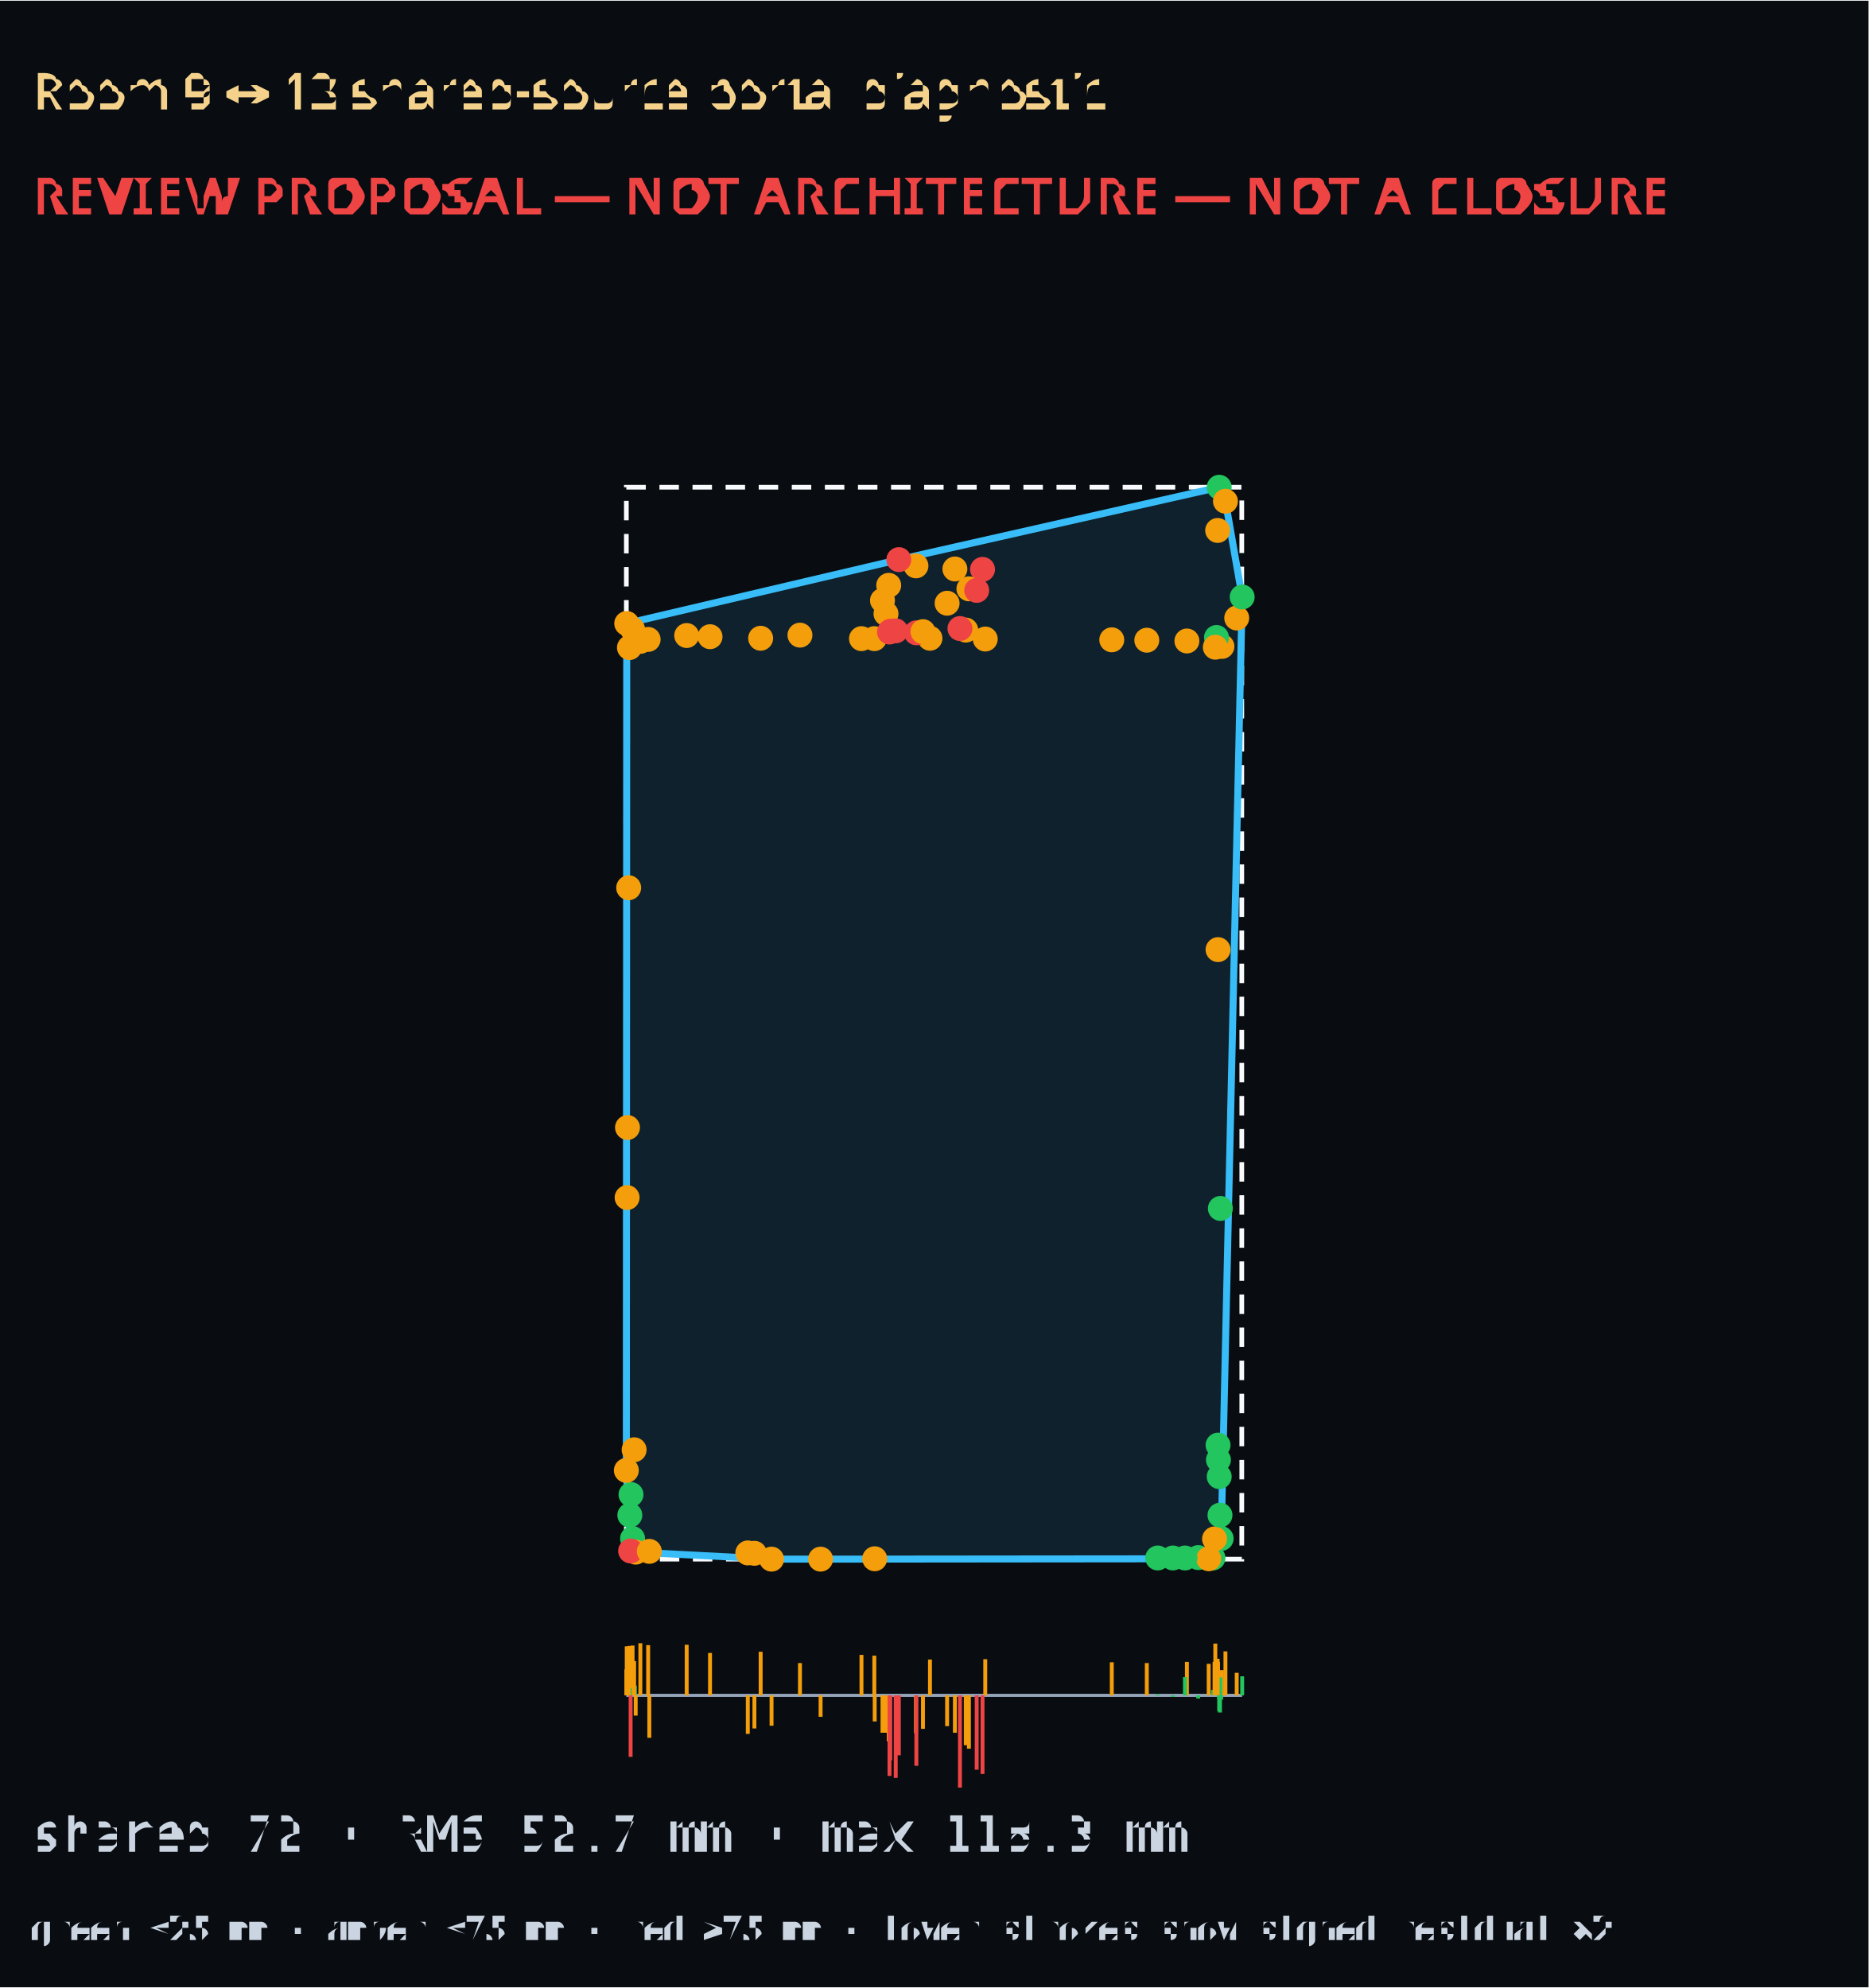
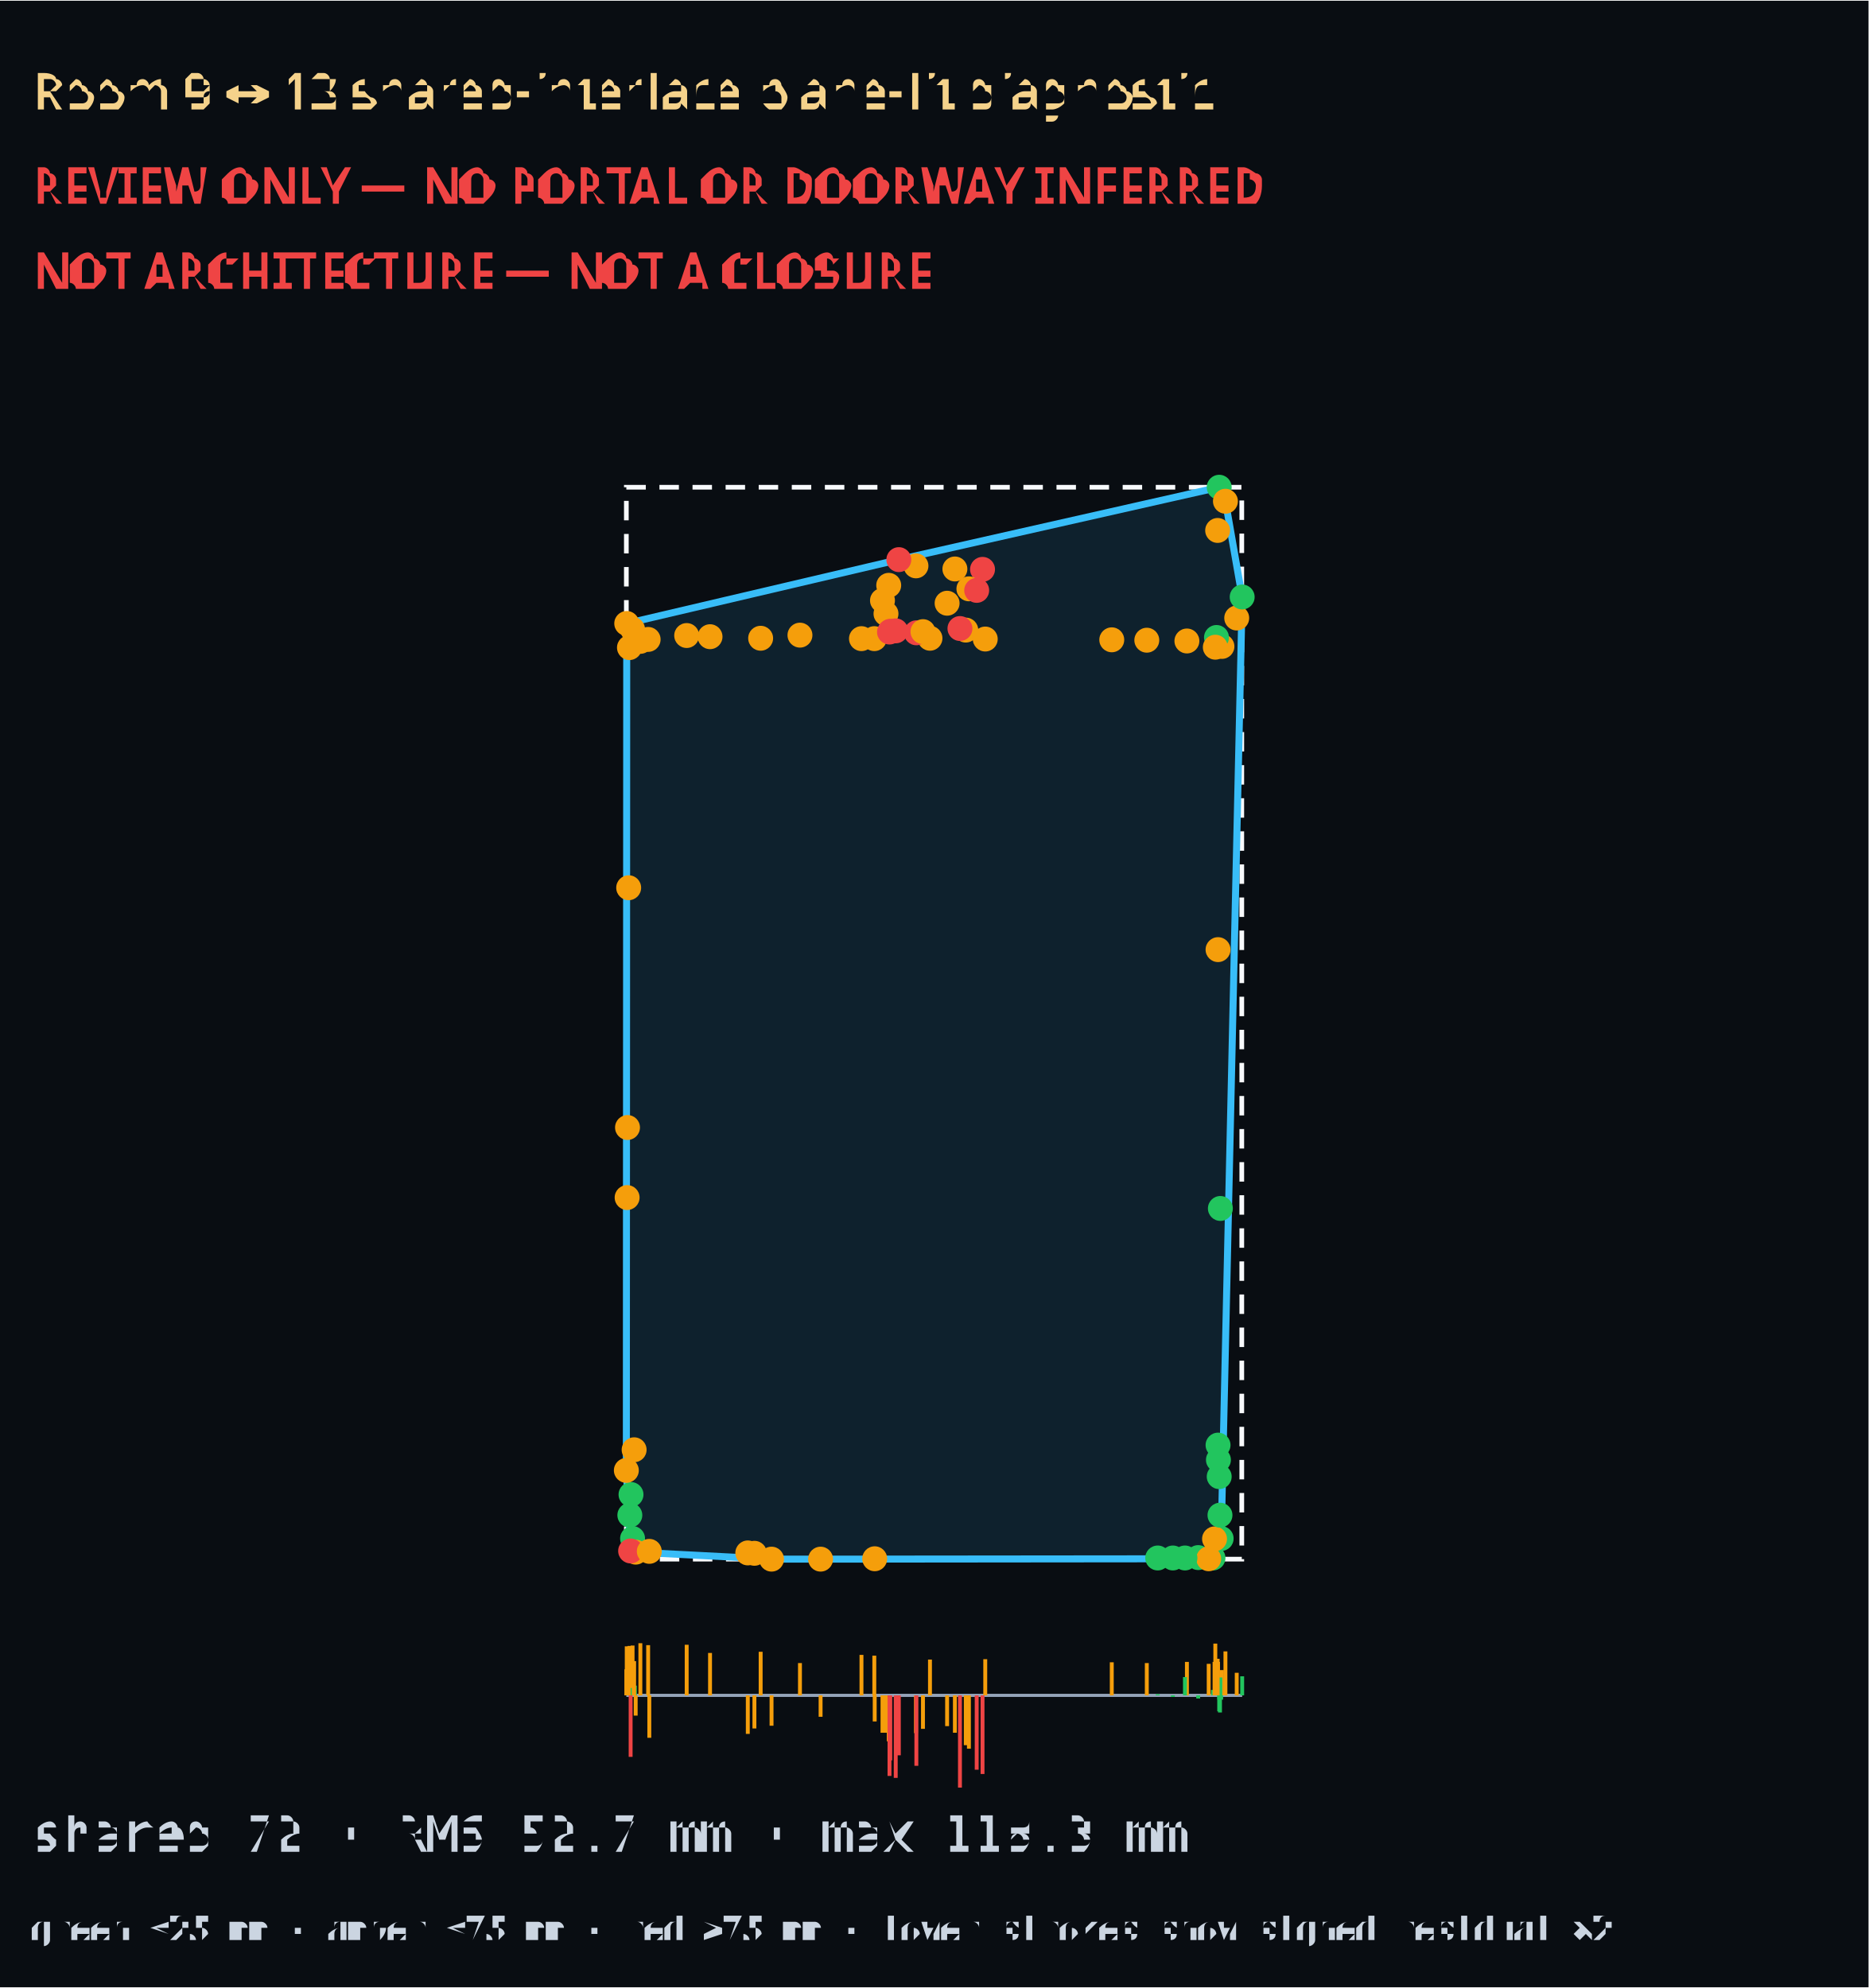
<svg xmlns="http://www.w3.org/2000/svg" width="1248" height="1328" viewBox="-2.398 -2.506 4.8 5.104" role="img" aria-labelledby="title desc">
  <rect x="-2.398" y="-2.506" width="4.8" height="5.104" fill="#090d12" />
-   <text x="-2.318" y="-2.226" fill="#f5d28b" font-family="sans-serif" font-size="0.13">Room 9 ↔ 13 shared-source portal diagnostic</text>
-   <text x="-2.318" y="-1.956" fill="#ef4444" font-family="sans-serif" font-weight="700" font-size="0.14">REVIEW PROPOSAL — NOT ARCHITECTURE — NOT A CLOSURE</text>
+   <text x="-2.318" y="-2.226" fill="#f5d28b" font-family="sans-serif" font-size="0.13">Room 9 ↔ 13 shared-interface plane-fit diagnostic</text>
+   <text x="-2.318" y="-1.986" fill="#ef4444" font-family="sans-serif" font-weight="700" font-size="0.12">REVIEW ONLY — NO PORTAL OR DOORWAY INFERRED</text>
+   <text x="-2.318" y="-1.766" fill="#ef4444" font-family="sans-serif" font-weight="700" font-size="0.12">NOT ARCHITECTURE — NOT A CLOSURE</text>
  <rect x="-0.789" y="-1.256" width="1.581" height="2.754" fill="none" stroke="#f8fafc" stroke-width="0.012" stroke-dasharray="0.05 0.035" />
  <polygon points="-0.789,1.27 -0.778,1.477 -0.765,1.48 -0.416,1.498 -0.29,1.498 0.707,1.497 0.718,1.495 0.739,1.445 0.793,-0.974 0.75,-1.22 0.734,-1.256 -0.089,-1.07 -0.788,-0.906" fill="#38bdf8" fill-opacity="0.12" stroke="#38bdf8" stroke-width="0.018" />
  <circle cx="-0.773" cy="1.445" r="0.032" fill="#22c55e" />
  <circle cx="-0.777" cy="1.332" r="0.032" fill="#22c55e" />
  <circle cx="0.651" cy="-0.861" r="0.032" fill="#f59e0b" />
  <circle cx="-0.789" cy="1.27" r="0.032" fill="#f59e0b" />
  <circle cx="-0.788" cy="-0.906" r="0.032" fill="#f59e0b" />
  <circle cx="-0.009" cy="-0.868" r="0.032" fill="#f59e0b" />
  <circle cx="-0.767" cy="1.467" r="0.032" fill="#22c55e" />
  <circle cx="0.68" cy="1.494" r="0.032" fill="#22c55e" />
  <circle cx="0.731" cy="-0.068" r="0.032" fill="#f59e0b" />
  <circle cx="0.548" cy="-0.863" r="0.032" fill="#f59e0b" />
  <circle cx="-0.29" cy="1.498" r="0.032" fill="#f59e0b" />
  <circle cx="-0.152" cy="-0.867" r="0.032" fill="#f59e0b" />
  <circle cx="0.615" cy="1.495" r="0.032" fill="#22c55e" />
  <circle cx="-0.151" cy="1.497" r="0.032" fill="#f59e0b" />
  <circle cx="-0.787" cy="0.569" r="0.032" fill="#f59e0b" />
  <circle cx="-0.765" cy="1.48" r="0.032" fill="#f59e0b" />
  <circle cx="-0.778" cy="1.477" r="0.032" fill="#ef4444" />
  <circle cx="-0.773" cy="-0.891" r="0.032" fill="#f59e0b" />
  <circle cx="0.718" cy="1.495" r="0.032" fill="#22c55e" />
  <circle cx="-0.115" cy="-1.004" r="0.032" fill="#f59e0b" />
  <circle cx="0.458" cy="-0.864" r="0.032" fill="#f59e0b" />
  <circle cx="-0.46" cy="1.483" r="0.032" fill="#f59e0b" />
  <circle cx="-0.477" cy="1.482" r="0.032" fill="#f59e0b" />
  <circle cx="-0.786" cy="0.389" r="0.032" fill="#f59e0b" />
  <circle cx="0.133" cy="-0.866" r="0.032" fill="#f59e0b" />
  <circle cx="-0.73" cy="1.478" r="0.032" fill="#f59e0b" />
  <circle cx="-0.185" cy="-0.867" r="0.032" fill="#f59e0b" />
  <circle cx="-0.416" cy="1.498" r="0.032" fill="#f59e0b" />
  <circle cx="0.126" cy="-1.045" r="0.032" fill="#ef4444" />
  <circle cx="0.091" cy="-0.995" r="0.032" fill="#f59e0b" />
  <circle cx="0.055" cy="-1.046" r="0.032" fill="#f59e0b" />
  <circle cx="0.083" cy="-0.889" r="0.032" fill="#f59e0b" />
  <circle cx="0.035" cy="-0.958" r="0.032" fill="#f59e0b" />
  <circle cx="-0.131" cy="-0.965" r="0.032" fill="#f59e0b" />
  <circle cx="-0.045" cy="-1.054" r="0.032" fill="#f59e0b" />
  <circle cx="-0.769" cy="1.217" r="0.032" fill="#f59e0b" />
  <circle cx="-0.781" cy="-0.844" r="0.032" fill="#f59e0b" />
  <circle cx="0.739" cy="1.445" r="0.032" fill="#22c55e" />
  <circle cx="0.707" cy="1.497" r="0.032" fill="#f59e0b" />
  <circle cx="0.722" cy="1.446" r="0.032" fill="#f59e0b" />
  <circle cx="0.736" cy="1.385" r="0.032" fill="#22c55e" />
  <circle cx="0.732" cy="1.243" r="0.032" fill="#22c55e" />
  <circle cx="0.734" cy="1.286" r="0.032" fill="#22c55e" />
  <circle cx="-0.78" cy="1.385" r="0.032" fill="#22c55e" />
  <circle cx="0.741" cy="-0.847" r="0.032" fill="#f59e0b" />
  <circle cx="0.779" cy="-0.92" r="0.032" fill="#f59e0b" />
  <circle cx="0.727" cy="-0.87" r="0.032" fill="#22c55e" />
  <circle cx="0.793" cy="-0.974" r="0.032" fill="#22c55e" />
  <circle cx="0.737" cy="0.597" r="0.032" fill="#22c55e" />
  <circle cx="0.731" cy="1.205" r="0.032" fill="#22c55e" />
  <circle cx="-0.783" cy="-0.227" r="0.032" fill="#f59e0b" />
  <circle cx="0.724" cy="-0.845" r="0.032" fill="#f59e0b" />
  <circle cx="-0.089" cy="-1.07" r="0.032" fill="#ef4444" />
  <circle cx="-0.444" cy="-0.868" r="0.032" fill="#f59e0b" />
  <circle cx="0.646" cy="1.495" r="0.032" fill="#22c55e" />
  <circle cx="0.576" cy="1.495" r="0.032" fill="#22c55e" />
  <circle cx="-0.122" cy="-0.931" r="0.032" fill="#f59e0b" />
  <circle cx="-0.113" cy="-0.884" r="0.032" fill="#ef4444" />
  <circle cx="0.111" cy="-0.991" r="0.032" fill="#ef4444" />
  <circle cx="-0.634" cy="-0.875" r="0.032" fill="#f59e0b" />
  <circle cx="-0.574" cy="-0.872" r="0.032" fill="#f59e0b" />
  <circle cx="0.734" cy="-1.256" r="0.032" fill="#22c55e" />
  <circle cx="0.73" cy="-1.145" r="0.032" fill="#f59e0b" />
  <circle cx="0.75" cy="-1.22" r="0.032" fill="#f59e0b" />
  <circle cx="-0.733" cy="-0.865" r="0.032" fill="#f59e0b" />
  <circle cx="-0.343" cy="-0.876" r="0.032" fill="#f59e0b" />
  <circle cx="0.068" cy="-0.893" r="0.032" fill="#ef4444" />
  <circle cx="-0.097" cy="-0.887" r="0.032" fill="#ef4444" />
  <circle cx="-0.044" cy="-0.882" r="0.032" fill="#ef4444" />
  <circle cx="-0.027" cy="-0.885" r="0.032" fill="#f59e0b" />
  <circle cx="-0.111" cy="-0.886" r="0.032" fill="#ef4444" />
  <circle cx="-0.753" cy="-0.86" r="0.032" fill="#f59e0b" />
  <line x1="-0.789" y1="1.848" x2="0.793" y2="1.848" stroke="#94a3b8" stroke-width="0.008" />
  <line x1="-0.773" y1="1.848" x2="-0.773" y2="1.811" stroke="#22c55e" stroke-width="0.01" />
  <line x1="-0.777" y1="1.848" x2="-0.777" y2="1.807" stroke="#22c55e" stroke-width="0.01" />
  <line x1="0.651" y1="1.848" x2="0.651" y2="1.762" stroke="#f59e0b" stroke-width="0.01" />
  <line x1="-0.789" y1="1.848" x2="-0.789" y2="1.781" stroke="#f59e0b" stroke-width="0.01" />
  <line x1="-0.788" y1="1.848" x2="-0.788" y2="1.722" stroke="#f59e0b" stroke-width="0.01" />
  <line x1="-0.009" y1="1.848" x2="-0.009" y2="1.756" stroke="#f59e0b" stroke-width="0.01" />
  <line x1="-0.767" y1="1.848" x2="-0.767" y2="1.823" stroke="#22c55e" stroke-width="0.01" />
  <line x1="0.68" y1="1.848" x2="0.68" y2="1.856" stroke="#22c55e" stroke-width="0.01" />
  <line x1="0.731" y1="1.848" x2="0.731" y2="1.762" stroke="#f59e0b" stroke-width="0.01" />
  <line x1="0.548" y1="1.848" x2="0.548" y2="1.765" stroke="#f59e0b" stroke-width="0.01" />
  <line x1="-0.29" y1="1.848" x2="-0.29" y2="1.903" stroke="#f59e0b" stroke-width="0.01" />
  <line x1="-0.152" y1="1.848" x2="-0.152" y2="1.746" stroke="#f59e0b" stroke-width="0.01" />
  <line x1="0.615" y1="1.848" x2="0.615" y2="1.852" stroke="#22c55e" stroke-width="0.01" />
  <line x1="-0.151" y1="1.848" x2="-0.151" y2="1.915" stroke="#f59e0b" stroke-width="0.01" />
  <line x1="-0.787" y1="1.848" x2="-0.787" y2="1.75" stroke="#f59e0b" stroke-width="0.01" />
  <line x1="-0.765" y1="1.848" x2="-0.765" y2="1.9" stroke="#f59e0b" stroke-width="0.01" />
  <line x1="-0.778" y1="1.848" x2="-0.778" y2="2.006" stroke="#ef4444" stroke-width="0.01" />
  <line x1="-0.773" y1="1.848" x2="-0.773" y2="1.72" stroke="#f59e0b" stroke-width="0.01" />
  <line x1="0.718" y1="1.848" x2="0.718" y2="1.834" stroke="#22c55e" stroke-width="0.01" />
  <line x1="-0.115" y1="1.848" x2="-0.115" y2="1.966" stroke="#f59e0b" stroke-width="0.01" />
  <line x1="0.458" y1="1.848" x2="0.458" y2="1.763" stroke="#f59e0b" stroke-width="0.01" />
  <line x1="-0.46" y1="1.848" x2="-0.46" y2="1.933" stroke="#f59e0b" stroke-width="0.01" />
  <line x1="-0.477" y1="1.848" x2="-0.477" y2="1.947" stroke="#f59e0b" stroke-width="0.01" />
  <line x1="-0.786" y1="1.848" x2="-0.786" y2="1.747" stroke="#f59e0b" stroke-width="0.01" />
  <line x1="0.133" y1="1.848" x2="0.133" y2="1.755" stroke="#f59e0b" stroke-width="0.01" />
  <line x1="-0.73" y1="1.848" x2="-0.73" y2="1.957" stroke="#f59e0b" stroke-width="0.01" />
  <line x1="-0.185" y1="1.848" x2="-0.185" y2="1.744" stroke="#f59e0b" stroke-width="0.01" />
  <line x1="-0.416" y1="1.848" x2="-0.416" y2="1.926" stroke="#f59e0b" stroke-width="0.01" />
  <line x1="0.126" y1="1.848" x2="0.126" y2="2.05" stroke="#ef4444" stroke-width="0.01" />
  <line x1="0.091" y1="1.848" x2="0.091" y2="1.985" stroke="#f59e0b" stroke-width="0.01" />
  <line x1="0.055" y1="1.848" x2="0.055" y2="1.944" stroke="#f59e0b" stroke-width="0.01" />
  <line x1="0.083" y1="1.848" x2="0.083" y2="1.976" stroke="#f59e0b" stroke-width="0.01" />
  <line x1="0.035" y1="1.848" x2="0.035" y2="1.927" stroke="#f59e0b" stroke-width="0.01" />
  <line x1="-0.131" y1="1.848" x2="-0.131" y2="1.944" stroke="#f59e0b" stroke-width="0.01" />
  <line x1="-0.045" y1="1.848" x2="-0.045" y2="1.945" stroke="#f59e0b" stroke-width="0.01" />
  <line x1="-0.769" y1="1.848" x2="-0.769" y2="1.76" stroke="#f59e0b" stroke-width="0.01" />
  <line x1="-0.781" y1="1.848" x2="-0.781" y2="1.721" stroke="#f59e0b" stroke-width="0.01" />
  <line x1="0.739" y1="1.848" x2="0.739" y2="1.859" stroke="#22c55e" stroke-width="0.01" />
  <line x1="0.707" y1="1.848" x2="0.707" y2="1.767" stroke="#f59e0b" stroke-width="0.01" />
  <line x1="0.722" y1="1.848" x2="0.722" y2="1.762" stroke="#f59e0b" stroke-width="0.01" />
  <line x1="0.736" y1="1.848" x2="0.736" y2="1.892" stroke="#22c55e" stroke-width="0.01" />
  <line x1="0.732" y1="1.848" x2="0.732" y2="1.816" stroke="#22c55e" stroke-width="0.01" />
  <line x1="0.734" y1="1.848" x2="0.734" y2="1.889" stroke="#22c55e" stroke-width="0.01" />
  <line x1="-0.78" y1="1.848" x2="-0.78" y2="1.829" stroke="#22c55e" stroke-width="0.01" />
  <line x1="0.741" y1="1.848" x2="0.741" y2="1.783" stroke="#f59e0b" stroke-width="0.01" />
  <line x1="0.779" y1="1.848" x2="0.779" y2="1.79" stroke="#f59e0b" stroke-width="0.01" />
  <line x1="0.727" y1="1.848" x2="0.727" y2="1.798" stroke="#22c55e" stroke-width="0.01" />
  <line x1="0.793" y1="1.848" x2="0.793" y2="1.799" stroke="#22c55e" stroke-width="0.01" />
  <line x1="0.737" y1="1.848" x2="0.737" y2="1.802" stroke="#22c55e" stroke-width="0.01" />
  <line x1="0.731" y1="1.848" x2="0.731" y2="1.815" stroke="#22c55e" stroke-width="0.01" />
  <line x1="-0.783" y1="1.848" x2="-0.783" y2="1.734" stroke="#f59e0b" stroke-width="0.01" />
  <line x1="0.724" y1="1.848" x2="0.724" y2="1.715" stroke="#f59e0b" stroke-width="0.01" />
  <line x1="-0.089" y1="1.848" x2="-0.089" y2="2.002" stroke="#ef4444" stroke-width="0.01" />
  <line x1="-0.444" y1="1.848" x2="-0.444" y2="1.736" stroke="#f59e0b" stroke-width="0.01" />
  <line x1="0.646" y1="1.848" x2="0.646" y2="1.801" stroke="#22c55e" stroke-width="0.01" />
  <line x1="0.576" y1="1.848" x2="0.576" y2="1.845" stroke="#22c55e" stroke-width="0.01" />
  <line x1="-0.122" y1="1.848" x2="-0.122" y2="1.944" stroke="#f59e0b" stroke-width="0.01" />
  <line x1="-0.113" y1="1.848" x2="-0.113" y2="2.055" stroke="#ef4444" stroke-width="0.01" />
  <line x1="0.111" y1="1.848" x2="0.111" y2="2.039" stroke="#ef4444" stroke-width="0.01" />
  <line x1="-0.634" y1="1.848" x2="-0.634" y2="1.718" stroke="#f59e0b" stroke-width="0.01" />
  <line x1="-0.574" y1="1.848" x2="-0.574" y2="1.739" stroke="#f59e0b" stroke-width="0.01" />
  <line x1="0.734" y1="1.848" x2="0.734" y2="1.859" stroke="#22c55e" stroke-width="0.01" />
  <line x1="0.73" y1="1.848" x2="0.73" y2="1.754" stroke="#f59e0b" stroke-width="0.01" />
  <line x1="0.75" y1="1.848" x2="0.75" y2="1.735" stroke="#f59e0b" stroke-width="0.01" />
  <line x1="-0.733" y1="1.848" x2="-0.733" y2="1.719" stroke="#f59e0b" stroke-width="0.01" />
  <line x1="-0.343" y1="1.848" x2="-0.343" y2="1.765" stroke="#f59e0b" stroke-width="0.01" />
  <line x1="0.068" y1="1.848" x2="0.068" y2="2.085" stroke="#ef4444" stroke-width="0.01" />
  <line x1="-0.097" y1="1.848" x2="-0.097" y2="2.06" stroke="#ef4444" stroke-width="0.01" />
  <line x1="-0.044" y1="1.848" x2="-0.044" y2="2.029" stroke="#ef4444" stroke-width="0.01" />
  <line x1="-0.027" y1="1.848" x2="-0.027" y2="1.934" stroke="#f59e0b" stroke-width="0.01" />
  <line x1="-0.111" y1="1.848" x2="-0.111" y2="2.015" stroke="#ef4444" stroke-width="0.01" />
  <line x1="-0.753" y1="1.848" x2="-0.753" y2="1.714" stroke="#f59e0b" stroke-width="0.01" />
  <text x="-2.318" y="2.248" fill="#cbd5e1" font-family="monospace" font-size="0.13">shared 72 · RMS 52.7 mm · max 118.3 mm</text>
  <text x="-2.318" y="2.478" fill="#cbd5e1" font-family="monospace" font-size="0.085">green ≤25 mm · amber ≤75 mm · red &gt;75 mm · lower strokes show signed residual ×2</text>
</svg>
